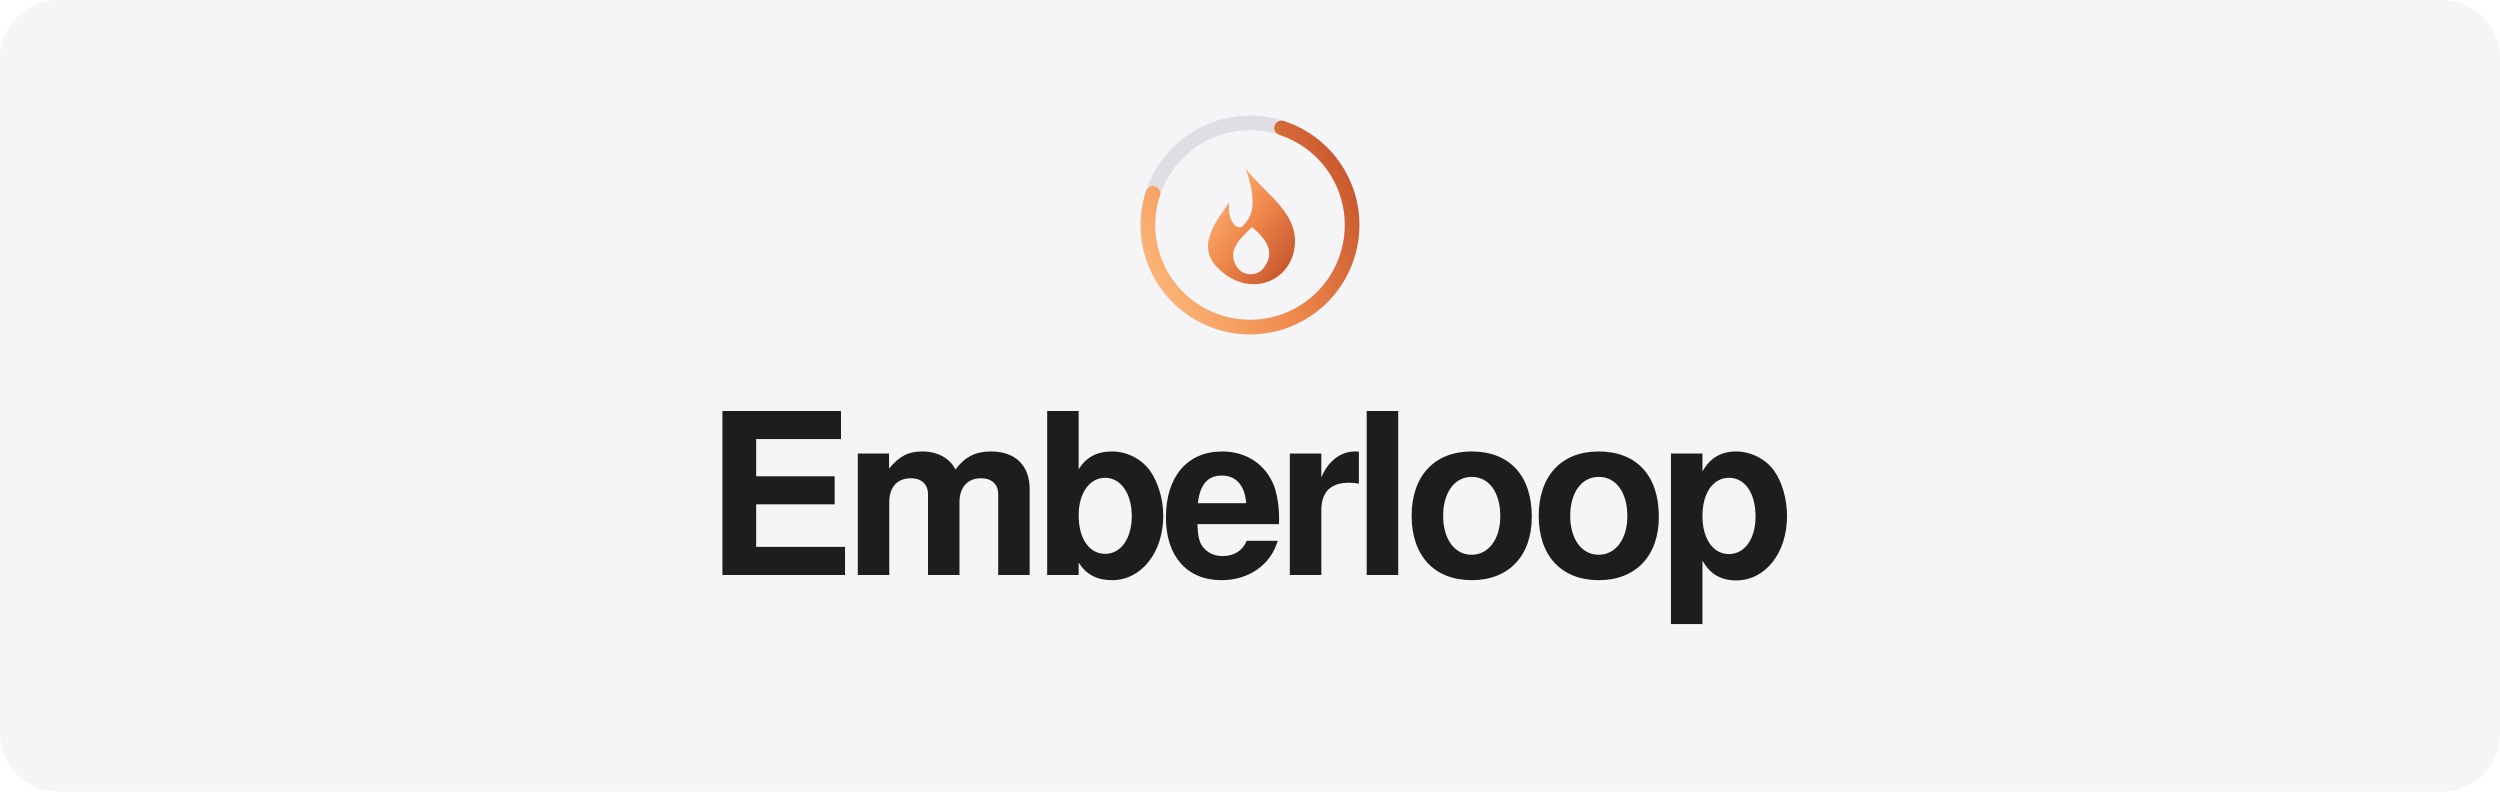
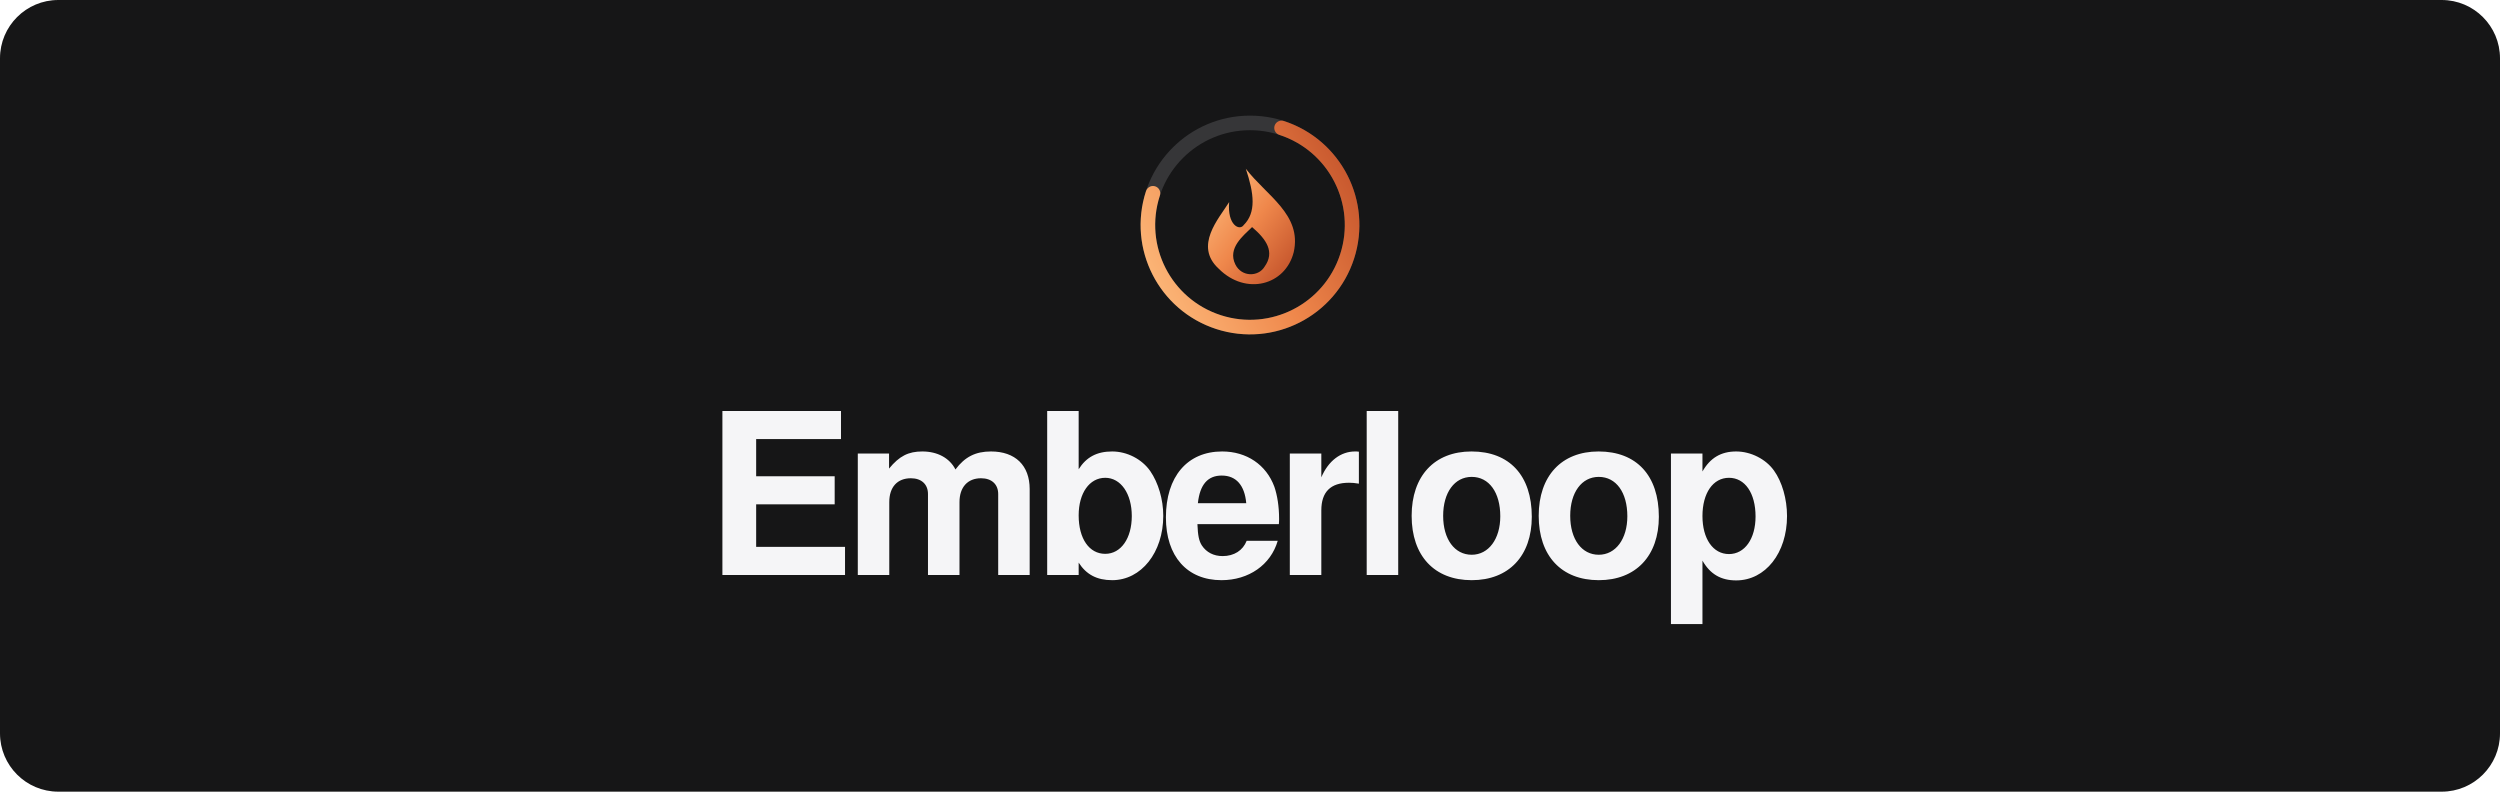
<svg xmlns="http://www.w3.org/2000/svg" width="1200" height="380" viewBox="0 0 1200 380" role="img" aria-labelledby="title desc">
  <defs>
    <linearGradient id="ember" x1="0" y1="0" x2="1" y2="1">
      <stop stop-color="#ffc283" />
      <stop offset=".5" stop-color="#ef874b" />
      <stop offset="1" stop-color="#bd4b26" />
    </linearGradient>
  </defs>
-   <rect width="1200" height="380" rx="28" fill="#f5f5f7" />
+   <rect width="1200" height="380" rx="28" fill="#161617" />
  <g transform="translate(600 108)">
-     <circle r="49" fill="none" stroke="#dedee3" stroke-width="7" />
+     <circle r="49" fill="none" stroke="#363638" stroke-width="7" />
    <circle r="49" fill="none" stroke="url(#ember)" stroke-width="7" stroke-linecap="round" stroke-dasharray="231 77" transform="rotate(-72)" />
    <path d="M-2-27C8-14 25-5 21 13C17 29-2 34-15 21C-27 10-15-3-10-11C-11 0-5 3-3 0C3-6 2-15-2-27Z" fill="url(#ember)" />
-     <path d="M1 1C8 7 12 13 7 20C4 25-4 25-7 19C-11 11-3 5 1 1Z" fill="#f5f5f7" />
+     <path d="M1 1C8 7 12 13 7 20C4 25-4 25-7 19C-11 11-3 5 1 1Z" fill="#161617" />
  </g>
-   <text x="600" y="276" text-anchor="middle" fill="#1d1d1f" font-family="-apple-system, BlinkMacSystemFont, Segoe UI, Helvetica, Arial, PingFang SC, Microsoft YaHei, sans-serif" font-size="108" font-weight="650" letter-spacing="-5">Emberloop</text>
+   <text x="600" y="276" text-anchor="middle" fill="#f5f5f7" font-family="-apple-system, BlinkMacSystemFont, Segoe UI, Helvetica, Arial, PingFang SC, Microsoft YaHei, sans-serif" font-size="108" font-weight="650" letter-spacing="-5">Emberloop</text>
</svg>
